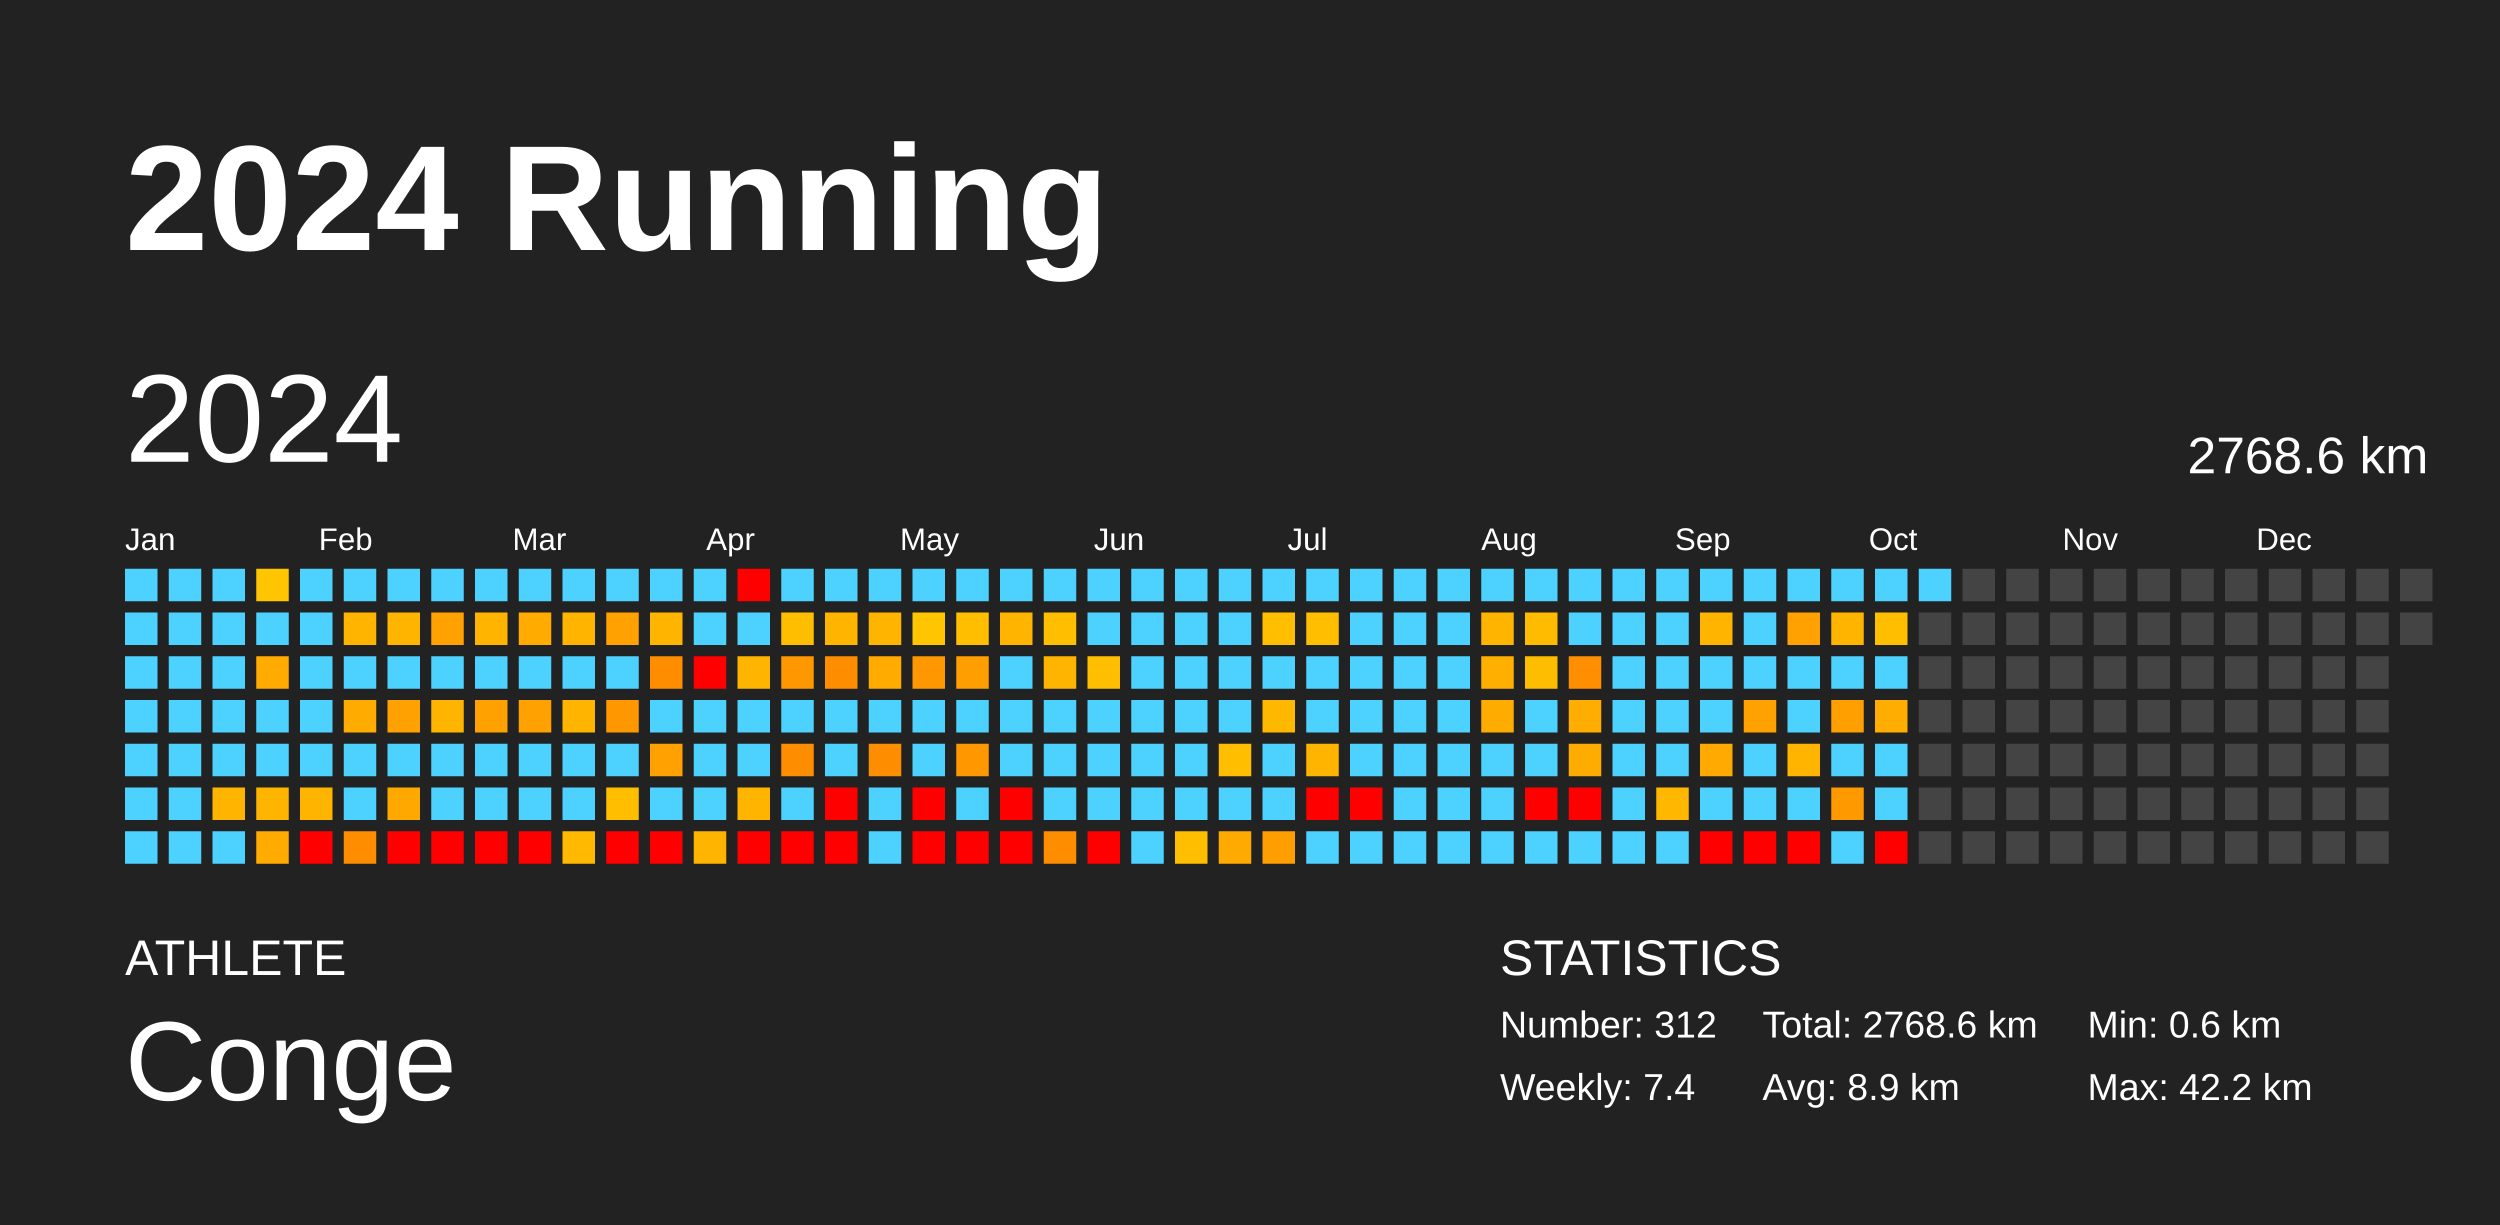
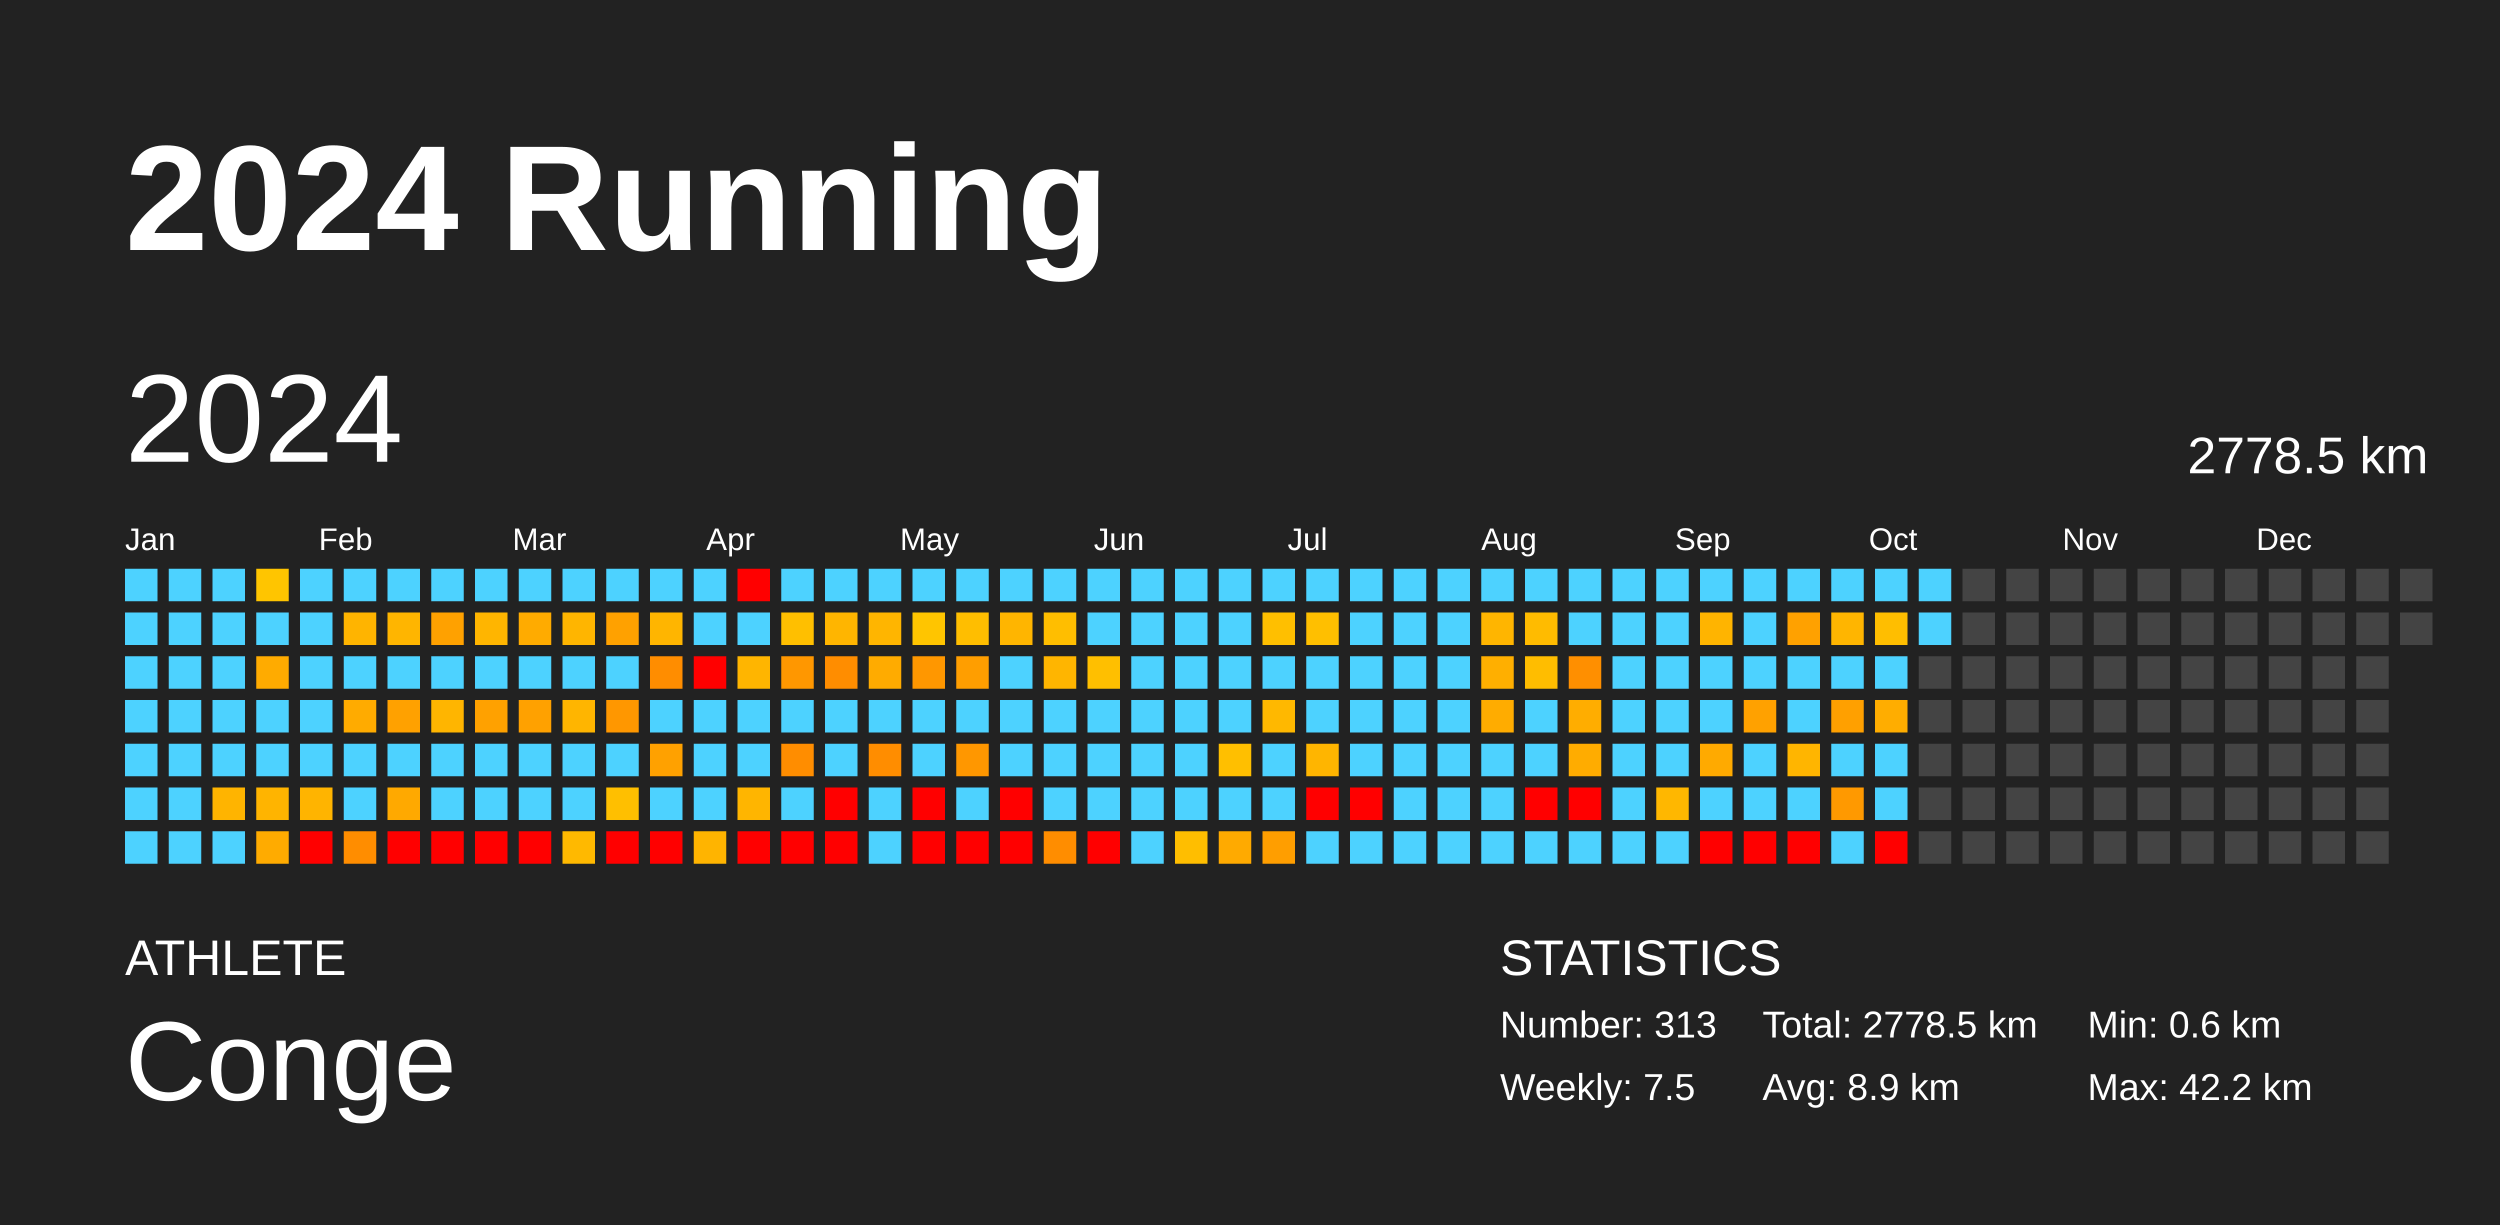
<svg xmlns="http://www.w3.org/2000/svg" baseProfile="full" height="98mm" version="1.1" viewBox="0,0,200,98" width="200mm">
  <defs />
  <rect fill="#222222" height="98" width="200" x="0" y="0" />
  <text fill="#FFFFFF" style="font-size:12px; font-family:Arial; font-weight:bold;" x="10" y="20">2024 Running</text>
  <text fill="#FFFFFF" style="font-size:4px; font-family:Arial" x="10" y="78">ATHLETE</text>
  <text fill="#FFFFFF" style="font-size:9px; font-family:Arial" x="10" y="88">Conge</text>
  <text fill="#FFFFFF" style="font-size:4px; font-family:Arial" x="120" y="78">STATISTICS</text>
-   <text fill="#FFFFFF" style="font-size:3px; font-family:Arial" x="120" y="83">Number: 312</text>
-   <text fill="#FFFFFF" style="font-size:3px; font-family:Arial" x="120" y="88">Weekly: 7.4</text>
-   <text fill="#FFFFFF" style="font-size:3px; font-family:Arial" x="141" y="83">Total: 2768.6 km</text>
+   <text fill="#FFFFFF" style="font-size:3px; font-family:Arial" x="120" y="83">Number: 313</text>
+   <text fill="#FFFFFF" style="font-size:3px; font-family:Arial" x="120" y="88">Weekly: 7.5</text>
+   <text fill="#FFFFFF" style="font-size:3px; font-family:Arial" x="141" y="83">Total: 2778.5 km</text>
  <text fill="#FFFFFF" style="font-size:3px; font-family:Arial" x="141" y="88">Avg: 8.9 km</text>
  <text fill="#FFFFFF" style="font-size:3px; font-family:Arial" x="167" y="83">Min: 0.6 km</text>
  <text fill="#FFFFFF" style="font-size:3px; font-family:Arial" x="167" y="88">Max: 42.2 km</text>
  <text dominant-baseline="hanging" fill="#FFFFFF" style="font-size:10.0px; font-family:Arial;" x="10" y="30">2024</text>
-   <text dominant-baseline="hanging" fill="#FFFFFF" style="font-size:4.125px; font-family:Arial;" x="175" y="35">2768.6 km</text>
+   <text dominant-baseline="hanging" fill="#FFFFFF" style="font-size:4.125px; font-family:Arial;" x="175" y="35">2778.5 km</text>
  <text fill="#FFFFFF" style="font-size:2.5px; font-family:Arial" x="10.0" y="44">Jan</text>
  <text fill="#FFFFFF" style="font-size:2.5px; font-family:Arial" x="25.5" y="44">Feb</text>
  <text fill="#FFFFFF" style="font-size:2.5px; font-family:Arial" x="41.0" y="44">Mar</text>
  <text fill="#FFFFFF" style="font-size:2.5px; font-family:Arial" x="56.5" y="44">Apr</text>
  <text fill="#FFFFFF" style="font-size:2.5px; font-family:Arial" x="72.0" y="44">May</text>
  <text fill="#FFFFFF" style="font-size:2.5px; font-family:Arial" x="87.5" y="44">Jun</text>
  <text fill="#FFFFFF" style="font-size:2.5px; font-family:Arial" x="103.0" y="44">Jul</text>
  <text fill="#FFFFFF" style="font-size:2.5px; font-family:Arial" x="118.5" y="44">Aug</text>
  <text fill="#FFFFFF" style="font-size:2.5px; font-family:Arial" x="134.0" y="44">Sep</text>
  <text fill="#FFFFFF" style="font-size:2.5px; font-family:Arial" x="149.5" y="44">Oct</text>
  <text fill="#FFFFFF" style="font-size:2.5px; font-family:Arial" x="165.0" y="44">Nov</text>
  <text fill="#FFFFFF" style="font-size:2.5px; font-family:Arial" x="180.5" y="44">Dec</text>
  <rect fill="#4dd2ff" height="2.6" width="2.6" x="10.0" y="45.5" />
  <rect fill="#4dd2ff" height="2.6" width="2.6" x="10.0" y="49.0" />
  <rect fill="#4dd2ff" height="2.6" width="2.6" x="10.0" y="52.5" />
  <rect fill="#4dd2ff" height="2.6" width="2.6" x="10.0" y="56.0" />
  <rect fill="#4dd2ff" height="2.6" width="2.6" x="10.0" y="59.5" />
  <rect fill="#4dd2ff" height="2.6" width="2.6" x="10.0" y="63.0" />
  <rect fill="#4dd2ff" height="2.6" width="2.6" x="10.0" y="66.5" />
  <rect fill="#4dd2ff" height="2.6" width="2.6" x="13.5" y="45.5" />
  <rect fill="#4dd2ff" height="2.6" width="2.6" x="13.5" y="49.0" />
  <rect fill="#4dd2ff" height="2.6" width="2.6" x="13.5" y="52.5" />
  <rect fill="#4dd2ff" height="2.6" width="2.6" x="13.5" y="56.0" />
  <rect fill="#4dd2ff" height="2.6" width="2.6" x="13.5" y="59.5" />
  <rect fill="#4dd2ff" height="2.6" width="2.6" x="13.5" y="63.0" />
  <rect fill="#4dd2ff" height="2.6" width="2.6" x="13.5" y="66.5" />
  <rect fill="#4dd2ff" height="2.6" width="2.6" x="17.0" y="45.5" />
  <rect fill="#4dd2ff" height="2.6" width="2.6" x="17.0" y="49.0" />
  <rect fill="#4dd2ff" height="2.6" width="2.6" x="17.0" y="52.5" />
  <rect fill="#4dd2ff" height="2.6" width="2.6" x="17.0" y="56.0" />
  <rect fill="#4dd2ff" height="2.6" width="2.6" x="17.0" y="59.5" />
  <rect fill="#ffb400" height="2.6" width="2.6" x="17.0" y="63.0" />
  <rect fill="#4dd2ff" height="2.6" width="2.6" x="17.0" y="66.5" />
  <rect fill="#ffc500" height="2.6" width="2.6" x="20.5" y="45.5" />
  <rect fill="#4dd2ff" height="2.6" width="2.6" x="20.5" y="49.0" />
  <rect fill="#ffab00" height="2.6" width="2.6" x="20.5" y="52.5" />
  <rect fill="#4dd2ff" height="2.6" width="2.6" x="20.5" y="56.0" />
  <rect fill="#4dd2ff" height="2.6" width="2.6" x="20.5" y="59.5" />
  <rect fill="#ffb400" height="2.6" width="2.6" x="20.5" y="63.0" />
  <rect fill="#ffab00" height="2.6" width="2.6" x="20.5" y="66.5" />
  <rect fill="#4dd2ff" height="2.6" width="2.6" x="24.0" y="45.5" />
  <rect fill="#4dd2ff" height="2.6" width="2.6" x="24.0" y="49.0" />
  <rect fill="#4dd2ff" height="2.6" width="2.6" x="24.0" y="52.5" />
  <rect fill="#4dd2ff" height="2.6" width="2.6" x="24.0" y="56.0" />
  <rect fill="#4dd2ff" height="2.6" width="2.6" x="24.0" y="59.5" />
  <rect fill="#ffb400" height="2.6" width="2.6" x="24.0" y="63.0" />
  <rect fill="red" height="2.6" width="2.6" x="24.0" y="66.5" />
  <rect fill="#4dd2ff" height="2.6" width="2.6" x="27.5" y="45.5" />
  <rect fill="#ffb400" height="2.6" width="2.6" x="27.5" y="49.0" />
  <rect fill="#4dd2ff" height="2.6" width="2.6" x="27.5" y="52.5" />
  <rect fill="#ffab00" height="2.6" width="2.6" x="27.5" y="56.0" />
  <rect fill="#4dd2ff" height="2.6" width="2.6" x="27.5" y="59.5" />
  <rect fill="#4dd2ff" height="2.6" width="2.6" x="27.5" y="63.0" />
  <rect fill="#ff8d00" height="2.6" width="2.6" x="27.5" y="66.5" />
  <rect fill="#4dd2ff" height="2.6" width="2.6" x="31.0" y="45.5" />
  <rect fill="#ffb500" height="2.6" width="2.6" x="31.0" y="49.0" />
  <rect fill="#4dd2ff" height="2.6" width="2.6" x="31.0" y="52.5" />
  <rect fill="#ffa100" height="2.6" width="2.6" x="31.0" y="56.0" />
  <rect fill="#4dd2ff" height="2.6" width="2.6" x="31.0" y="59.5" />
  <rect fill="#ffa900" height="2.6" width="2.6" x="31.0" y="63.0" />
  <rect fill="red" height="2.6" width="2.6" x="31.0" y="66.5" />
  <rect fill="#4dd2ff" height="2.6" width="2.6" x="34.5" y="45.5" />
  <rect fill="#ffa100" height="2.6" width="2.6" x="34.5" y="49.0" />
  <rect fill="#4dd2ff" height="2.6" width="2.6" x="34.5" y="52.5" />
  <rect fill="#ffb500" height="2.6" width="2.6" x="34.5" y="56.0" />
  <rect fill="#4dd2ff" height="2.6" width="2.6" x="34.5" y="59.5" />
  <rect fill="#4dd2ff" height="2.6" width="2.6" x="34.5" y="63.0" />
  <rect fill="red" height="2.6" width="2.6" x="34.5" y="66.5" />
  <rect fill="#4dd2ff" height="2.6" width="2.6" x="38.0" y="45.5" />
  <rect fill="#ffb500" height="2.6" width="2.6" x="38.0" y="49.0" />
  <rect fill="#4dd2ff" height="2.6" width="2.6" x="38.0" y="52.5" />
  <rect fill="#ffa100" height="2.6" width="2.6" x="38.0" y="56.0" />
  <rect fill="#4dd2ff" height="2.6" width="2.6" x="38.0" y="59.5" />
  <rect fill="#4dd2ff" height="2.6" width="2.6" x="38.0" y="63.0" />
  <rect fill="red" height="2.6" width="2.6" x="38.0" y="66.5" />
  <rect fill="#4dd2ff" height="2.6" width="2.6" x="41.5" y="45.5" />
  <rect fill="#ffab00" height="2.6" width="2.6" x="41.5" y="49.0" />
  <rect fill="#4dd2ff" height="2.6" width="2.6" x="41.5" y="52.5" />
  <rect fill="#ffa100" height="2.6" width="2.6" x="41.5" y="56.0" />
  <rect fill="#4dd2ff" height="2.6" width="2.6" x="41.5" y="59.5" />
  <rect fill="#4dd2ff" height="2.6" width="2.6" x="41.5" y="63.0" />
  <rect fill="red" height="2.6" width="2.6" x="41.5" y="66.5" />
  <rect fill="#4dd2ff" height="2.6" width="2.6" x="45.0" y="45.5" />
  <rect fill="#ffb500" height="2.6" width="2.6" x="45.0" y="49.0" />
  <rect fill="#4dd2ff" height="2.6" width="2.6" x="45.0" y="52.5" />
  <rect fill="#ffb500" height="2.6" width="2.6" x="45.0" y="56.0" />
  <rect fill="#4dd2ff" height="2.6" width="2.6" x="45.0" y="59.5" />
  <rect fill="#4dd2ff" height="2.6" width="2.6" x="45.0" y="63.0" />
  <rect fill="#ffb900" height="2.6" width="2.6" x="45.0" y="66.5" />
  <rect fill="#4dd2ff" height="2.6" width="2.6" x="48.5" y="45.5" />
  <rect fill="#ffa100" height="2.6" width="2.6" x="48.5" y="49.0" />
  <rect fill="#4dd2ff" height="2.6" width="2.6" x="48.5" y="52.5" />
  <rect fill="#ff9700" height="2.6" width="2.6" x="48.5" y="56.0" />
  <rect fill="#4dd2ff" height="2.6" width="2.6" x="48.5" y="59.5" />
  <rect fill="#ffbf00" height="2.6" width="2.6" x="48.5" y="63.0" />
  <rect fill="red" height="2.6" width="2.6" x="48.5" y="66.5" />
  <rect fill="#4dd2ff" height="2.6" width="2.6" x="52.0" y="45.5" />
  <rect fill="#ffb500" height="2.6" width="2.6" x="52.0" y="49.0" />
  <rect fill="#ff8d00" height="2.6" width="2.6" x="52.0" y="52.5" />
  <rect fill="#4dd2ff" height="2.6" width="2.6" x="52.0" y="56.0" />
  <rect fill="#ffa100" height="2.6" width="2.6" x="52.0" y="59.5" />
  <rect fill="#4dd2ff" height="2.6" width="2.6" x="52.0" y="63.0" />
  <rect fill="red" height="2.6" width="2.6" x="52.0" y="66.5" />
  <rect fill="#4dd2ff" height="2.6" width="2.6" x="55.5" y="45.5" />
  <rect fill="#4dd2ff" height="2.6" width="2.6" x="55.5" y="49.0" />
  <rect fill="red" height="2.6" width="2.6" x="55.5" y="52.5" />
  <rect fill="#4dd2ff" height="2.6" width="2.6" x="55.5" y="56.0" />
  <rect fill="#4dd2ff" height="2.6" width="2.6" x="55.5" y="59.5" />
  <rect fill="#4dd2ff" height="2.6" width="2.6" x="55.5" y="63.0" />
  <rect fill="#ffb400" height="2.6" width="2.6" x="55.5" y="66.5" />
  <rect fill="red" height="2.6" width="2.6" x="59.0" y="45.5" />
  <rect fill="#4dd2ff" height="2.6" width="2.6" x="59.0" y="49.0" />
  <rect fill="#ffb500" height="2.6" width="2.6" x="59.0" y="52.5" />
  <rect fill="#4dd2ff" height="2.6" width="2.6" x="59.0" y="56.0" />
  <rect fill="#4dd2ff" height="2.6" width="2.6" x="59.0" y="59.5" />
  <rect fill="#ffb500" height="2.6" width="2.6" x="59.0" y="63.0" />
  <rect fill="red" height="2.6" width="2.6" x="59.0" y="66.5" />
  <rect fill="#4dd2ff" height="2.6" width="2.6" x="62.5" y="45.5" />
  <rect fill="#ffbf00" height="2.6" width="2.6" x="62.5" y="49.0" />
  <rect fill="#ff9700" height="2.6" width="2.6" x="62.5" y="52.5" />
  <rect fill="#4dd2ff" height="2.6" width="2.6" x="62.5" y="56.0" />
  <rect fill="#ff8d00" height="2.6" width="2.6" x="62.5" y="59.5" />
  <rect fill="#4dd2ff" height="2.6" width="2.6" x="62.5" y="63.0" />
  <rect fill="red" height="2.6" width="2.6" x="62.5" y="66.5" />
  <rect fill="#4dd2ff" height="2.6" width="2.6" x="66.0" y="45.5" />
  <rect fill="#ffb500" height="2.6" width="2.6" x="66.0" y="49.0" />
  <rect fill="#ff8d00" height="2.6" width="2.6" x="66.0" y="52.5" />
  <rect fill="#4dd2ff" height="2.6" width="2.6" x="66.0" y="56.0" />
  <rect fill="#4dd2ff" height="2.6" width="2.6" x="66.0" y="59.5" />
  <rect fill="red" height="2.6" width="2.6" x="66.0" y="63.0" />
  <rect fill="red" height="2.6" width="2.6" x="66.0" y="66.5" />
  <rect fill="#4dd2ff" height="2.6" width="2.6" x="69.5" y="45.5" />
  <rect fill="#ffb500" height="2.6" width="2.6" x="69.5" y="49.0" />
  <rect fill="#ffab00" height="2.6" width="2.6" x="69.5" y="52.5" />
  <rect fill="#4dd2ff" height="2.6" width="2.6" x="69.5" y="56.0" />
  <rect fill="#ff8d00" height="2.6" width="2.6" x="69.5" y="59.5" />
  <rect fill="#4dd2ff" height="2.6" width="2.6" x="69.5" y="63.0" />
  <rect fill="#4dd2ff" height="2.6" width="2.6" x="69.5" y="66.5" />
  <rect fill="#4dd2ff" height="2.6" width="2.6" x="73.0" y="45.5" />
  <rect fill="#ffc500" height="2.6" width="2.6" x="73.0" y="49.0" />
  <rect fill="#ff9700" height="2.6" width="2.6" x="73.0" y="52.5" />
  <rect fill="#4dd2ff" height="2.6" width="2.6" x="73.0" y="56.0" />
  <rect fill="#4dd2ff" height="2.6" width="2.6" x="73.0" y="59.5" />
  <rect fill="red" height="2.6" width="2.6" x="73.0" y="63.0" />
  <rect fill="red" height="2.6" width="2.6" x="73.0" y="66.5" />
  <rect fill="#4dd2ff" height="2.6" width="2.6" x="76.5" y="45.5" />
  <rect fill="#ffbe00" height="2.6" width="2.6" x="76.5" y="49.0" />
  <rect fill="#ff9e00" height="2.6" width="2.6" x="76.5" y="52.5" />
  <rect fill="#4dd2ff" height="2.6" width="2.6" x="76.5" y="56.0" />
  <rect fill="#ff9700" height="2.6" width="2.6" x="76.5" y="59.5" />
  <rect fill="#4dd2ff" height="2.6" width="2.6" x="76.5" y="63.0" />
  <rect fill="red" height="2.6" width="2.6" x="76.5" y="66.5" />
  <rect fill="#4dd2ff" height="2.6" width="2.6" x="80.0" y="45.5" />
  <rect fill="#ffb500" height="2.6" width="2.6" x="80.0" y="49.0" />
  <rect fill="#4dd2ff" height="2.6" width="2.6" x="80.0" y="52.5" />
  <rect fill="#4dd2ff" height="2.6" width="2.6" x="80.0" y="56.0" />
  <rect fill="#4dd2ff" height="2.6" width="2.6" x="80.0" y="59.5" />
  <rect fill="red" height="2.6" width="2.6" x="80.0" y="63.0" />
  <rect fill="red" height="2.6" width="2.6" x="80.0" y="66.5" />
  <rect fill="#4dd2ff" height="2.6" width="2.6" x="83.5" y="45.5" />
  <rect fill="#ffbe00" height="2.6" width="2.6" x="83.5" y="49.0" />
  <rect fill="#ffb500" height="2.6" width="2.6" x="83.5" y="52.5" />
  <rect fill="#4dd2ff" height="2.6" width="2.6" x="83.5" y="56.0" />
  <rect fill="#4dd2ff" height="2.6" width="2.6" x="83.5" y="59.5" />
  <rect fill="#4dd2ff" height="2.6" width="2.6" x="83.5" y="63.0" />
  <rect fill="#ff8d00" height="2.6" width="2.6" x="83.5" y="66.5" />
  <rect fill="#4dd2ff" height="2.6" width="2.6" x="87.0" y="45.5" />
  <rect fill="#4dd2ff" height="2.6" width="2.6" x="87.0" y="49.0" />
  <rect fill="#ffbf00" height="2.6" width="2.6" x="87.0" y="52.5" />
  <rect fill="#4dd2ff" height="2.6" width="2.6" x="87.0" y="56.0" />
  <rect fill="#4dd2ff" height="2.6" width="2.6" x="87.0" y="59.5" />
  <rect fill="#4dd2ff" height="2.6" width="2.6" x="87.0" y="63.0" />
  <rect fill="red" height="2.6" width="2.6" x="87.0" y="66.5" />
  <rect fill="#4dd2ff" height="2.6" width="2.6" x="90.5" y="45.5" />
  <rect fill="#4dd2ff" height="2.6" width="2.6" x="90.5" y="49.0" />
  <rect fill="#4dd2ff" height="2.6" width="2.6" x="90.5" y="52.5" />
  <rect fill="#4dd2ff" height="2.6" width="2.6" x="90.5" y="56.0" />
  <rect fill="#4dd2ff" height="2.6" width="2.6" x="90.5" y="59.5" />
  <rect fill="#4dd2ff" height="2.6" width="2.6" x="90.5" y="63.0" />
  <rect fill="#4dd2ff" height="2.6" width="2.6" x="90.5" y="66.5" />
  <rect fill="#4dd2ff" height="2.6" width="2.6" x="94.0" y="45.5" />
  <rect fill="#4dd2ff" height="2.6" width="2.6" x="94.0" y="49.0" />
  <rect fill="#4dd2ff" height="2.6" width="2.6" x="94.0" y="52.5" />
  <rect fill="#4dd2ff" height="2.6" width="2.6" x="94.0" y="56.0" />
  <rect fill="#4dd2ff" height="2.6" width="2.6" x="94.0" y="59.5" />
  <rect fill="#4dd2ff" height="2.6" width="2.6" x="94.0" y="63.0" />
  <rect fill="#ffbe00" height="2.6" width="2.6" x="94.0" y="66.5" />
  <rect fill="#4dd2ff" height="2.6" width="2.6" x="97.5" y="45.5" />
  <rect fill="#4dd2ff" height="2.6" width="2.6" x="97.5" y="49.0" />
  <rect fill="#4dd2ff" height="2.6" width="2.6" x="97.5" y="52.5" />
  <rect fill="#4dd2ff" height="2.6" width="2.6" x="97.5" y="56.0" />
  <rect fill="#ffbf00" height="2.6" width="2.6" x="97.5" y="59.5" />
  <rect fill="#4dd2ff" height="2.6" width="2.6" x="97.5" y="63.0" />
  <rect fill="#ffaa00" height="2.6" width="2.6" x="97.5" y="66.5" />
  <rect fill="#4dd2ff" height="2.6" width="2.6" x="101.0" y="45.5" />
  <rect fill="#ffbf00" height="2.6" width="2.6" x="101.0" y="49.0" />
  <rect fill="#4dd2ff" height="2.6" width="2.6" x="101.0" y="52.5" />
  <rect fill="#ffb800" height="2.6" width="2.6" x="101.0" y="56.0" />
  <rect fill="#4dd2ff" height="2.6" width="2.6" x="101.0" y="59.5" />
  <rect fill="#4dd2ff" height="2.6" width="2.6" x="101.0" y="63.0" />
  <rect fill="#ff9e00" height="2.6" width="2.6" x="101.0" y="66.5" />
  <rect fill="#4dd2ff" height="2.6" width="2.6" x="104.5" y="45.5" />
  <rect fill="#ffbf00" height="2.6" width="2.6" x="104.5" y="49.0" />
  <rect fill="#4dd2ff" height="2.6" width="2.6" x="104.5" y="52.5" />
  <rect fill="#4dd2ff" height="2.6" width="2.6" x="104.5" y="56.0" />
  <rect fill="#ffb500" height="2.6" width="2.6" x="104.5" y="59.5" />
  <rect fill="red" height="2.6" width="2.6" x="104.5" y="63.0" />
  <rect fill="#4dd2ff" height="2.6" width="2.6" x="104.5" y="66.5" />
  <rect fill="#4dd2ff" height="2.6" width="2.6" x="108.0" y="45.5" />
  <rect fill="#4dd2ff" height="2.6" width="2.6" x="108.0" y="49.0" />
  <rect fill="#4dd2ff" height="2.6" width="2.6" x="108.0" y="52.5" />
  <rect fill="#4dd2ff" height="2.6" width="2.6" x="108.0" y="56.0" />
  <rect fill="#4dd2ff" height="2.6" width="2.6" x="108.0" y="59.5" />
  <rect fill="red" height="2.6" width="2.6" x="108.0" y="63.0" />
  <rect fill="#4dd2ff" height="2.6" width="2.6" x="108.0" y="66.5" />
  <rect fill="#4dd2ff" height="2.6" width="2.6" x="111.5" y="45.5" />
  <rect fill="#4dd2ff" height="2.6" width="2.6" x="111.5" y="49.0" />
  <rect fill="#4dd2ff" height="2.6" width="2.6" x="111.5" y="52.5" />
  <rect fill="#4dd2ff" height="2.6" width="2.6" x="111.5" y="56.0" />
  <rect fill="#4dd2ff" height="2.6" width="2.6" x="111.5" y="59.5" />
  <rect fill="#4dd2ff" height="2.6" width="2.6" x="111.5" y="63.0" />
  <rect fill="#4dd2ff" height="2.6" width="2.6" x="111.5" y="66.5" />
  <rect fill="#4dd2ff" height="2.6" width="2.6" x="115.0" y="45.5" />
  <rect fill="#4dd2ff" height="2.6" width="2.6" x="115.0" y="49.0" />
  <rect fill="#4dd2ff" height="2.6" width="2.6" x="115.0" y="52.5" />
  <rect fill="#4dd2ff" height="2.6" width="2.6" x="115.0" y="56.0" />
  <rect fill="#4dd2ff" height="2.6" width="2.6" x="115.0" y="59.5" />
  <rect fill="#4dd2ff" height="2.6" width="2.6" x="115.0" y="63.0" />
  <rect fill="#4dd2ff" height="2.6" width="2.6" x="115.0" y="66.5" />
  <rect fill="#4dd2ff" height="2.6" width="2.6" x="118.5" y="45.5" />
  <rect fill="#ffb500" height="2.6" width="2.6" x="118.5" y="49.0" />
  <rect fill="#ffaf00" height="2.6" width="2.6" x="118.5" y="52.5" />
  <rect fill="#ffac00" height="2.6" width="2.6" x="118.5" y="56.0" />
  <rect fill="#4dd2ff" height="2.6" width="2.6" x="118.5" y="59.5" />
  <rect fill="#4dd2ff" height="2.6" width="2.6" x="118.5" y="63.0" />
  <rect fill="#4dd2ff" height="2.6" width="2.6" x="118.5" y="66.5" />
  <rect fill="#4dd2ff" height="2.6" width="2.6" x="122.0" y="45.5" />
  <rect fill="#ffbb00" height="2.6" width="2.6" x="122.0" y="49.0" />
  <rect fill="#ffbd00" height="2.6" width="2.6" x="122.0" y="52.5" />
  <rect fill="#4dd2ff" height="2.6" width="2.6" x="122.0" y="56.0" />
  <rect fill="#4dd2ff" height="2.6" width="2.6" x="122.0" y="59.5" />
  <rect fill="red" height="2.6" width="2.6" x="122.0" y="63.0" />
  <rect fill="#4dd2ff" height="2.6" width="2.6" x="122.0" y="66.5" />
  <rect fill="#4dd2ff" height="2.6" width="2.6" x="125.5" y="45.5" />
  <rect fill="#4dd2ff" height="2.6" width="2.6" x="125.5" y="49.0" />
  <rect fill="#ff8f00" height="2.6" width="2.6" x="125.5" y="52.5" />
  <rect fill="#ffad00" height="2.6" width="2.6" x="125.5" y="56.0" />
  <rect fill="#ffac00" height="2.6" width="2.6" x="125.5" y="59.5" />
  <rect fill="red" height="2.6" width="2.6" x="125.5" y="63.0" />
  <rect fill="#4dd2ff" height="2.6" width="2.6" x="125.5" y="66.5" />
  <rect fill="#4dd2ff" height="2.6" width="2.6" x="129.0" y="45.5" />
  <rect fill="#4dd2ff" height="2.6" width="2.6" x="129.0" y="49.0" />
  <rect fill="#4dd2ff" height="2.6" width="2.6" x="129.0" y="52.5" />
  <rect fill="#4dd2ff" height="2.6" width="2.6" x="129.0" y="56.0" />
  <rect fill="#4dd2ff" height="2.6" width="2.6" x="129.0" y="59.5" />
  <rect fill="#4dd2ff" height="2.6" width="2.6" x="129.0" y="63.0" />
  <rect fill="#4dd2ff" height="2.6" width="2.6" x="129.0" y="66.5" />
  <rect fill="#4dd2ff" height="2.6" width="2.6" x="132.5" y="45.5" />
  <rect fill="#4dd2ff" height="2.6" width="2.6" x="132.5" y="49.0" />
  <rect fill="#4dd2ff" height="2.6" width="2.6" x="132.5" y="52.5" />
  <rect fill="#4dd2ff" height="2.6" width="2.6" x="132.5" y="56.0" />
  <rect fill="#4dd2ff" height="2.6" width="2.6" x="132.5" y="59.5" />
  <rect fill="#ffb700" height="2.6" width="2.6" x="132.5" y="63.0" />
  <rect fill="#4dd2ff" height="2.6" width="2.6" x="132.5" y="66.5" />
  <rect fill="#4dd2ff" height="2.6" width="2.6" x="136.0" y="45.5" />
  <rect fill="#ffb400" height="2.6" width="2.6" x="136.0" y="49.0" />
  <rect fill="#4dd2ff" height="2.6" width="2.6" x="136.0" y="52.5" />
  <rect fill="#4dd2ff" height="2.6" width="2.6" x="136.0" y="56.0" />
  <rect fill="#ffaa00" height="2.6" width="2.6" x="136.0" y="59.5" />
  <rect fill="#4dd2ff" height="2.6" width="2.6" x="136.0" y="63.0" />
  <rect fill="red" height="2.6" width="2.6" x="136.0" y="66.5" />
  <rect fill="#4dd2ff" height="2.6" width="2.6" x="139.5" y="45.5" />
  <rect fill="#4dd2ff" height="2.6" width="2.6" x="139.5" y="49.0" />
  <rect fill="#4dd2ff" height="2.6" width="2.6" x="139.5" y="52.5" />
  <rect fill="#ffa100" height="2.6" width="2.6" x="139.5" y="56.0" />
  <rect fill="#4dd2ff" height="2.6" width="2.6" x="139.5" y="59.5" />
  <rect fill="#4dd2ff" height="2.6" width="2.6" x="139.5" y="63.0" />
  <rect fill="red" height="2.6" width="2.6" x="139.5" y="66.5" />
  <rect fill="#4dd2ff" height="2.6" width="2.6" x="143.0" y="45.5" />
  <rect fill="#ffa100" height="2.6" width="2.6" x="143.0" y="49.0" />
  <rect fill="#4dd2ff" height="2.6" width="2.6" x="143.0" y="52.5" />
  <rect fill="#4dd2ff" height="2.6" width="2.6" x="143.0" y="56.0" />
  <rect fill="#ffb500" height="2.6" width="2.6" x="143.0" y="59.5" />
  <rect fill="#4dd2ff" height="2.6" width="2.6" x="143.0" y="63.0" />
  <rect fill="red" height="2.6" width="2.6" x="143.0" y="66.5" />
  <rect fill="#4dd2ff" height="2.6" width="2.6" x="146.5" y="45.5" />
  <rect fill="#ffb500" height="2.6" width="2.6" x="146.5" y="49.0" />
  <rect fill="#4dd2ff" height="2.6" width="2.6" x="146.5" y="52.5" />
  <rect fill="#ffa000" height="2.6" width="2.6" x="146.5" y="56.0" />
  <rect fill="#4dd2ff" height="2.6" width="2.6" x="146.5" y="59.5" />
  <rect fill="#ff9900" height="2.6" width="2.6" x="146.5" y="63.0" />
  <rect fill="#4dd2ff" height="2.6" width="2.6" x="146.5" y="66.5" />
  <rect fill="#4dd2ff" height="2.6" width="2.6" x="150.0" y="45.5" />
  <rect fill="#ffbe00" height="2.6" width="2.6" x="150.0" y="49.0" />
  <rect fill="#4dd2ff" height="2.6" width="2.6" x="150.0" y="52.5" />
  <rect fill="#ffad00" height="2.6" width="2.6" x="150.0" y="56.0" />
  <rect fill="#4dd2ff" height="2.6" width="2.6" x="150.0" y="59.5" />
  <rect fill="#4dd2ff" height="2.6" width="2.6" x="150.0" y="63.0" />
  <rect fill="red" height="2.6" width="2.6" x="150.0" y="66.5" />
  <rect fill="#4dd2ff" height="2.6" width="2.6" x="153.5" y="45.5" />
-   <rect fill="#444444" height="2.6" width="2.6" x="153.5" y="49.0" />
+   <rect fill="#4dd2ff" height="2.6" width="2.6" x="153.5" y="49.0" />
  <rect fill="#444444" height="2.6" width="2.6" x="153.5" y="52.5" />
  <rect fill="#444444" height="2.6" width="2.6" x="153.5" y="56.0" />
  <rect fill="#444444" height="2.6" width="2.6" x="153.5" y="59.5" />
  <rect fill="#444444" height="2.6" width="2.6" x="153.5" y="63.0" />
  <rect fill="#444444" height="2.6" width="2.6" x="153.5" y="66.5" />
  <rect fill="#444444" height="2.6" width="2.6" x="157.0" y="45.5" />
  <rect fill="#444444" height="2.6" width="2.6" x="157.0" y="49.0" />
  <rect fill="#444444" height="2.6" width="2.6" x="157.0" y="52.5" />
  <rect fill="#444444" height="2.6" width="2.6" x="157.0" y="56.0" />
  <rect fill="#444444" height="2.6" width="2.6" x="157.0" y="59.5" />
  <rect fill="#444444" height="2.6" width="2.6" x="157.0" y="63.0" />
  <rect fill="#444444" height="2.6" width="2.6" x="157.0" y="66.5" />
  <rect fill="#444444" height="2.6" width="2.6" x="160.5" y="45.5" />
  <rect fill="#444444" height="2.6" width="2.6" x="160.5" y="49.0" />
  <rect fill="#444444" height="2.6" width="2.6" x="160.5" y="52.5" />
  <rect fill="#444444" height="2.6" width="2.6" x="160.5" y="56.0" />
  <rect fill="#444444" height="2.6" width="2.6" x="160.5" y="59.5" />
  <rect fill="#444444" height="2.6" width="2.6" x="160.5" y="63.0" />
  <rect fill="#444444" height="2.6" width="2.6" x="160.5" y="66.5" />
  <rect fill="#444444" height="2.6" width="2.6" x="164.0" y="45.5" />
  <rect fill="#444444" height="2.6" width="2.6" x="164.0" y="49.0" />
  <rect fill="#444444" height="2.6" width="2.6" x="164.0" y="52.5" />
  <rect fill="#444444" height="2.6" width="2.6" x="164.0" y="56.0" />
  <rect fill="#444444" height="2.6" width="2.6" x="164.0" y="59.5" />
  <rect fill="#444444" height="2.6" width="2.6" x="164.0" y="63.0" />
  <rect fill="#444444" height="2.6" width="2.6" x="164.0" y="66.5" />
  <rect fill="#444444" height="2.6" width="2.6" x="167.5" y="45.5" />
  <rect fill="#444444" height="2.6" width="2.6" x="167.5" y="49.0" />
  <rect fill="#444444" height="2.6" width="2.6" x="167.5" y="52.5" />
  <rect fill="#444444" height="2.6" width="2.6" x="167.5" y="56.0" />
  <rect fill="#444444" height="2.6" width="2.6" x="167.5" y="59.5" />
  <rect fill="#444444" height="2.6" width="2.6" x="167.5" y="63.0" />
  <rect fill="#444444" height="2.6" width="2.6" x="167.5" y="66.5" />
  <rect fill="#444444" height="2.6" width="2.6" x="171.0" y="45.5" />
  <rect fill="#444444" height="2.6" width="2.6" x="171.0" y="49.0" />
  <rect fill="#444444" height="2.6" width="2.6" x="171.0" y="52.5" />
  <rect fill="#444444" height="2.6" width="2.6" x="171.0" y="56.0" />
  <rect fill="#444444" height="2.6" width="2.6" x="171.0" y="59.5" />
  <rect fill="#444444" height="2.6" width="2.6" x="171.0" y="63.0" />
  <rect fill="#444444" height="2.6" width="2.6" x="171.0" y="66.5" />
  <rect fill="#444444" height="2.6" width="2.6" x="174.5" y="45.5" />
  <rect fill="#444444" height="2.6" width="2.6" x="174.5" y="49.0" />
  <rect fill="#444444" height="2.6" width="2.6" x="174.5" y="52.5" />
  <rect fill="#444444" height="2.6" width="2.6" x="174.5" y="56.0" />
  <rect fill="#444444" height="2.6" width="2.6" x="174.5" y="59.5" />
  <rect fill="#444444" height="2.6" width="2.6" x="174.5" y="63.0" />
  <rect fill="#444444" height="2.6" width="2.6" x="174.5" y="66.5" />
  <rect fill="#444444" height="2.6" width="2.6" x="178.0" y="45.5" />
  <rect fill="#444444" height="2.6" width="2.6" x="178.0" y="49.0" />
  <rect fill="#444444" height="2.6" width="2.6" x="178.0" y="52.5" />
  <rect fill="#444444" height="2.6" width="2.6" x="178.0" y="56.0" />
  <rect fill="#444444" height="2.6" width="2.6" x="178.0" y="59.5" />
  <rect fill="#444444" height="2.6" width="2.6" x="178.0" y="63.0" />
  <rect fill="#444444" height="2.6" width="2.6" x="178.0" y="66.5" />
  <rect fill="#444444" height="2.6" width="2.6" x="181.5" y="45.5" />
  <rect fill="#444444" height="2.6" width="2.6" x="181.5" y="49.0" />
  <rect fill="#444444" height="2.6" width="2.6" x="181.5" y="52.5" />
  <rect fill="#444444" height="2.6" width="2.6" x="181.5" y="56.0" />
  <rect fill="#444444" height="2.6" width="2.6" x="181.5" y="59.5" />
  <rect fill="#444444" height="2.6" width="2.6" x="181.5" y="63.0" />
  <rect fill="#444444" height="2.6" width="2.6" x="181.5" y="66.5" />
  <rect fill="#444444" height="2.6" width="2.6" x="185.0" y="45.5" />
  <rect fill="#444444" height="2.6" width="2.6" x="185.0" y="49.0" />
  <rect fill="#444444" height="2.6" width="2.6" x="185.0" y="52.5" />
  <rect fill="#444444" height="2.6" width="2.6" x="185.0" y="56.0" />
  <rect fill="#444444" height="2.6" width="2.6" x="185.0" y="59.5" />
  <rect fill="#444444" height="2.6" width="2.6" x="185.0" y="63.0" />
  <rect fill="#444444" height="2.6" width="2.6" x="185.0" y="66.5" />
  <rect fill="#444444" height="2.6" width="2.6" x="188.5" y="45.5" />
  <rect fill="#444444" height="2.6" width="2.6" x="188.5" y="49.0" />
  <rect fill="#444444" height="2.6" width="2.6" x="188.5" y="52.5" />
  <rect fill="#444444" height="2.6" width="2.6" x="188.5" y="56.0" />
  <rect fill="#444444" height="2.6" width="2.6" x="188.5" y="59.5" />
  <rect fill="#444444" height="2.6" width="2.6" x="188.5" y="63.0" />
  <rect fill="#444444" height="2.6" width="2.6" x="188.5" y="66.5" />
  <rect fill="#444444" height="2.6" width="2.6" x="192.0" y="45.5" />
  <rect fill="#444444" height="2.6" width="2.6" x="192.0" y="49.0" />
</svg>
